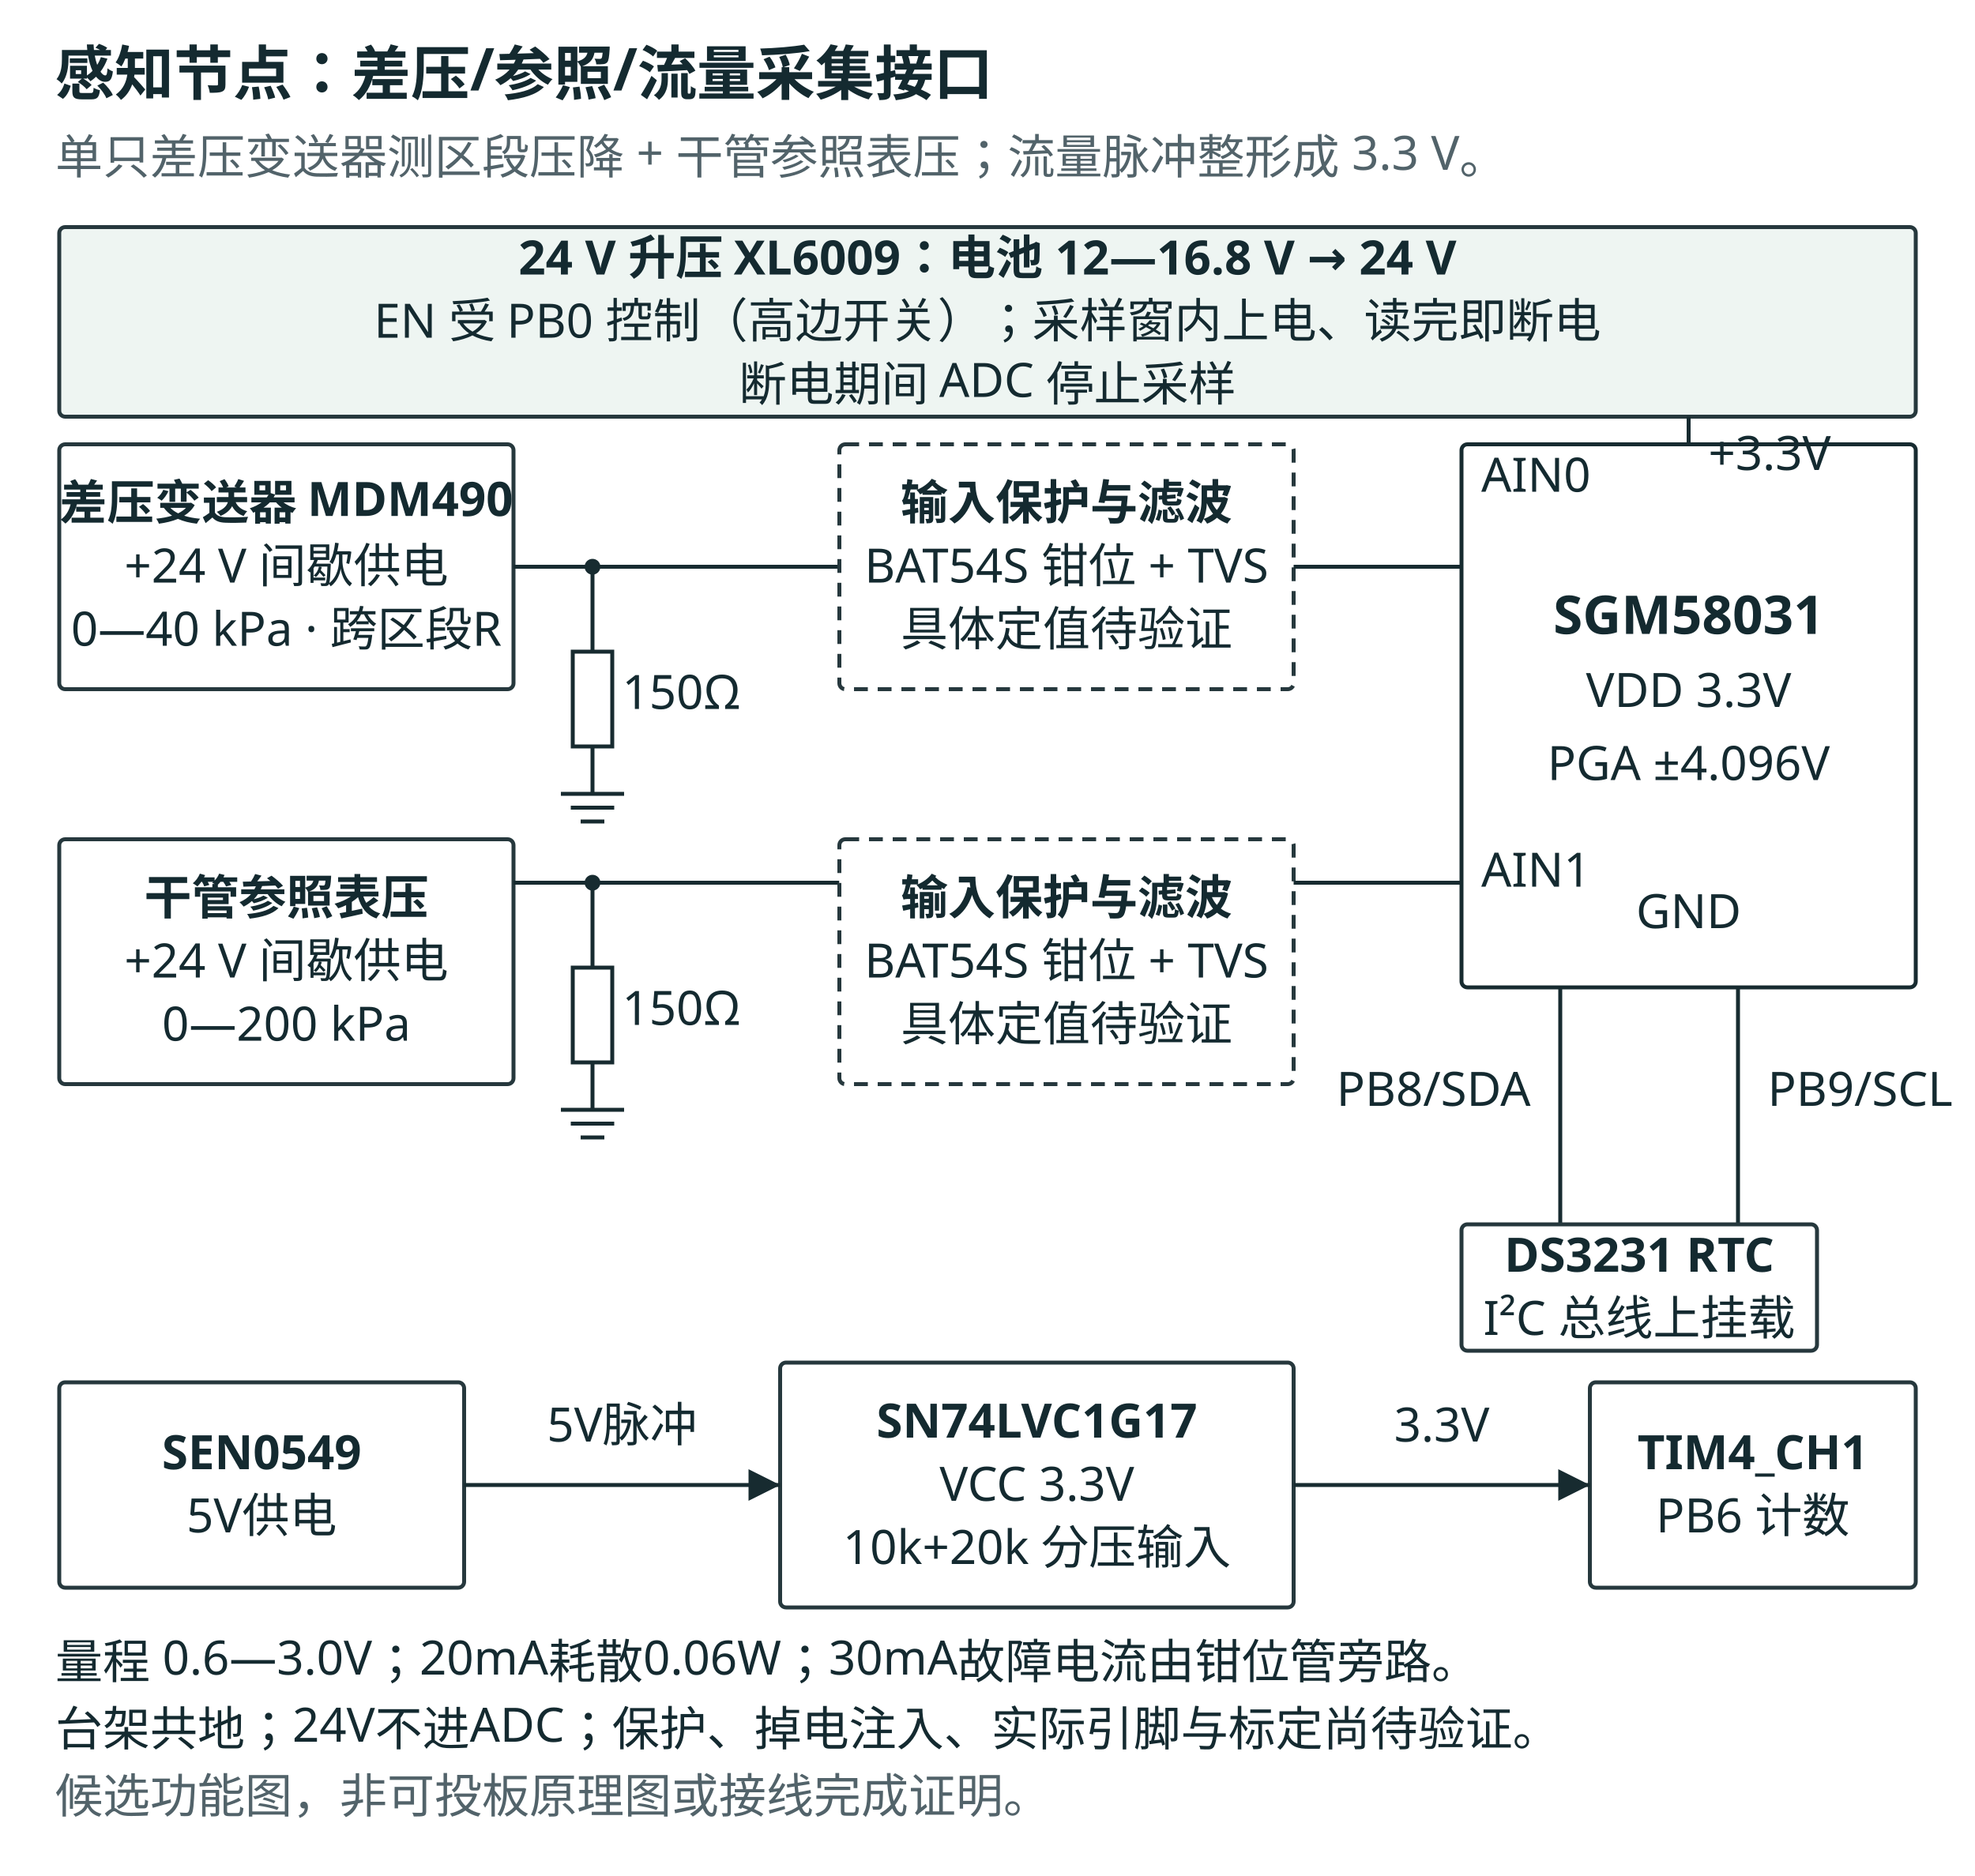
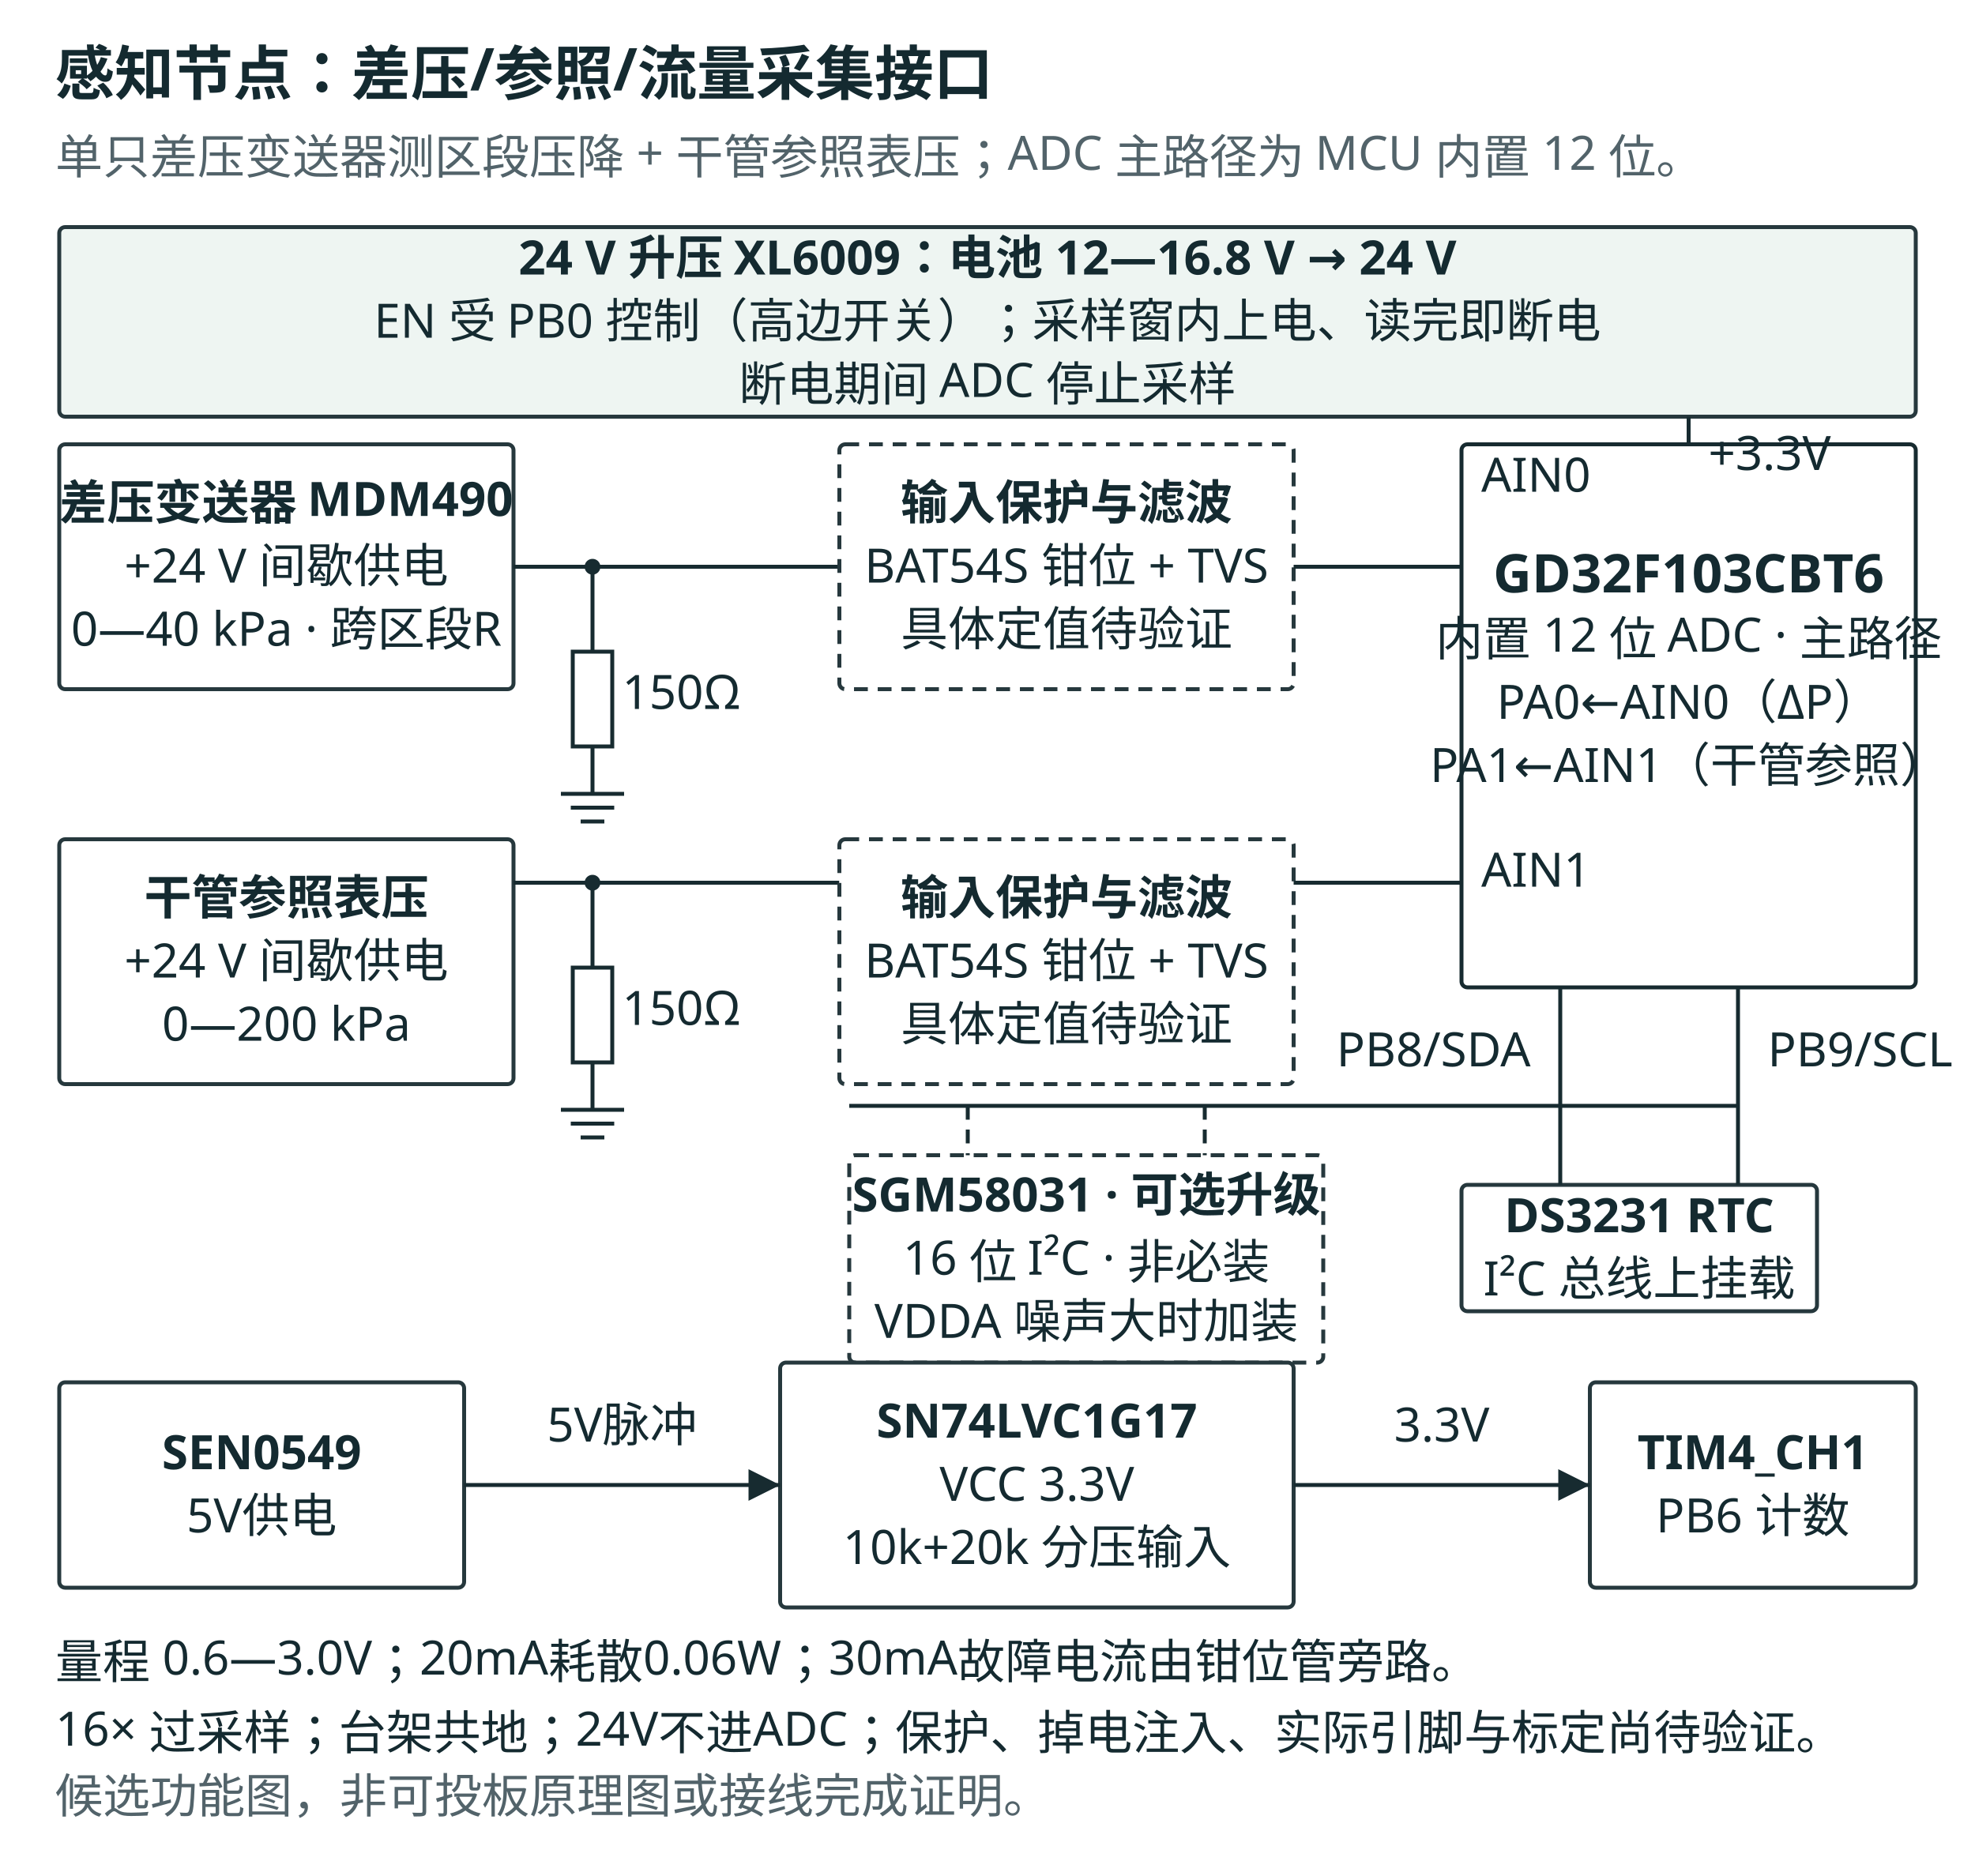
<svg xmlns="http://www.w3.org/2000/svg" width="1000" height="950" viewBox="0 0 1000 950" data-classification="candidate_functional_design_not_physical_test">
  <defs>
    <marker id="arrow" markerWidth="9" markerHeight="9" refX="8" refY="4" orient="auto">
      <path d="M0 0 L8 4 L0 8 Z" fill="#172b30" />
    </marker>
  </defs>
  <rect width="1000" height="950" fill="white" />
  <g font-family="Microsoft YaHei, SimSun, sans-serif">
    <text x="28" y="48" font-size="30" font-weight="700" text-anchor="start" fill="#142a30">感知节点：差压/参照/流量采集接口</text>
-     <text x="28" y="88" font-size="24" font-weight="400" text-anchor="start" fill="#52636a">单只差压变送器测区段压降 + 干管参照表压；流量脉冲整形成 3.3 V。</text>
+     <text x="28" y="88" font-size="24" font-weight="400" text-anchor="start" fill="#52636a">单只差压变送器测区段压降 + 干管参照表压；ADC 主路径为 MCU 内置 12 位。</text>
    <g data-box="true" data-x="30" data-y="115" data-w="940" data-h="96">
      <rect x="30" y="115" width="940" height="96" rx="3" fill="#eef5f2" stroke="#26383d" stroke-width="2" />
      <text x="500.0" y="139.0" font-size="24" font-weight="700" text-anchor="middle" fill="#142a30">24 V 升压 XL6009：电池 12—16.8 V → 24 V</text>
      <text x="500.0" y="171.0" font-size="24" font-weight="400" text-anchor="middle" fill="#142a30">EN 受 PB0 控制（高边开关）；采样窗内上电、读完即断电</text>
      <text x="500.0" y="203.0" font-size="24" font-weight="400" text-anchor="middle" fill="#142a30">断电期间 ADC 停止采样</text>
    </g>
    <g data-box="true" data-x="30" data-y="225" data-w="230" data-h="124">
      <rect x="30" y="225" width="230" height="124" rx="3" fill="white" stroke="#26383d" stroke-width="2" />
      <text x="145.0" y="263.0" font-size="24" font-weight="700" text-anchor="middle" fill="#142a30">差压变送器 MDM490</text>
      <text x="145.0" y="295.0" font-size="24" font-weight="400" text-anchor="middle" fill="#142a30">+24 V 间歇供电</text>
      <text x="145.0" y="327.0" font-size="24" font-weight="400" text-anchor="middle" fill="#142a30">0—40 kPa · 跨区段R</text>
    </g>
    <path d="M 260 287 L 300 287 L 425 287" fill="none" stroke="#172b30" stroke-width="2" />
    <circle cx="300" cy="287" r="4" fill="#172b30" />
    <path d="M 300 287 L 300 330" fill="none" stroke="#172b30" stroke-width="2" />
    <rect x="290" y="330" width="20" height="48" fill="white" stroke="#172b30" stroke-width="2" />
    <text x="315" y="359" font-size="24" font-weight="400" text-anchor="start" fill="#142a30">150Ω</text>
    <path d="M 300 378 L 300 402" fill="none" stroke="#172b30" stroke-width="2" />
    <path d="M 284.0 402 L 316.0 402" fill="none" stroke="#172b30" stroke-width="2" />
    <path d="M 289.0 409 L 311.0 409" fill="none" stroke="#172b30" stroke-width="2" />
    <path d="M 294.0 416 L 306.0 416" fill="none" stroke="#172b30" stroke-width="2" />
    <g data-box="true" data-x="425" data-y="225" data-w="230" data-h="124">
      <rect x="425" y="225" width="230" height="124" rx="3" fill="white" stroke="#26383d" stroke-width="2" stroke-dasharray="7 5" />
      <text x="540.0" y="263.0" font-size="24" font-weight="700" text-anchor="middle" fill="#142a30">输入保护与滤波</text>
      <text x="540.0" y="295.0" font-size="24" font-weight="400" text-anchor="middle" fill="#142a30">BAT54S 钳位 + TVS</text>
      <text x="540.0" y="327.0" font-size="24" font-weight="400" text-anchor="middle" fill="#142a30">具体定值待验证</text>
    </g>
    <path d="M 655 287 L 740 287" fill="none" stroke="#172b30" stroke-width="2" />
    <g data-box="true" data-x="30" data-y="425" data-w="230" data-h="124">
      <rect x="30" y="425" width="230" height="124" rx="3" fill="white" stroke="#26383d" stroke-width="2" />
      <text x="145.0" y="463.0" font-size="24" font-weight="700" text-anchor="middle" fill="#142a30">干管参照表压</text>
      <text x="145.0" y="495.0" font-size="24" font-weight="400" text-anchor="middle" fill="#142a30">+24 V 间歇供电</text>
      <text x="145.0" y="527.0" font-size="24" font-weight="400" text-anchor="middle" fill="#142a30">0—200 kPa</text>
    </g>
    <path d="M 260 447 L 300 447 L 425 447" fill="none" stroke="#172b30" stroke-width="2" />
    <circle cx="300" cy="447" r="4" fill="#172b30" />
    <path d="M 300 447 L 300 490" fill="none" stroke="#172b30" stroke-width="2" />
    <rect x="290" y="490" width="20" height="48" fill="white" stroke="#172b30" stroke-width="2" />
    <text x="315" y="519" font-size="24" font-weight="400" text-anchor="start" fill="#142a30">150Ω</text>
    <path d="M 300 538 L 300 562" fill="none" stroke="#172b30" stroke-width="2" />
    <path d="M 284.0 562 L 316.0 562" fill="none" stroke="#172b30" stroke-width="2" />
    <path d="M 289.0 569 L 311.0 569" fill="none" stroke="#172b30" stroke-width="2" />
    <path d="M 294.0 576 L 306.0 576" fill="none" stroke="#172b30" stroke-width="2" />
    <g data-box="true" data-x="425" data-y="425" data-w="230" data-h="124">
      <rect x="425" y="425" width="230" height="124" rx="3" fill="white" stroke="#26383d" stroke-width="2" stroke-dasharray="7 5" />
      <text x="540.0" y="463.0" font-size="24" font-weight="700" text-anchor="middle" fill="#142a30">输入保护与滤波</text>
      <text x="540.0" y="495.0" font-size="24" font-weight="400" text-anchor="middle" fill="#142a30">BAT54S 钳位 + TVS</text>
      <text x="540.0" y="527.0" font-size="24" font-weight="400" text-anchor="middle" fill="#142a30">具体定值待验证</text>
    </g>
    <path d="M 655 447 L 740 447" fill="none" stroke="#172b30" stroke-width="2" />
    <rect x="740" y="225" width="230" height="275" rx="3" fill="white" stroke="#172b30" stroke-width="2" />
    <text x="750" y="249" font-size="24" font-weight="400" text-anchor="start" fill="#142a30">AIN0</text>
    <text x="750" y="449" font-size="24" font-weight="400" text-anchor="start" fill="#142a30">AIN1</text>
-     <text x="855" y="321" font-size="27" font-weight="700" text-anchor="middle" fill="#142a30">SGM58031</text>
-     <text x="855" y="358" font-size="24" font-weight="400" text-anchor="middle" fill="#142a30">VDD 3.3V</text>
-     <text x="855" y="395" font-size="24" font-weight="400" text-anchor="middle" fill="#142a30">PGA ±4.096V</text>
-     <text x="855" y="470" font-size="24" font-weight="400" text-anchor="middle" fill="#142a30">GND</text>
+     <text x="855" y="300" font-size="27" font-weight="700" text-anchor="middle" fill="#142a30">GD32F103CBT6</text>
+     <text x="855" y="332" font-size="24" font-weight="400" text-anchor="middle" fill="#142a30">内置 12 位 ADC · 主路径</text>
+     <text x="855" y="364" font-size="24" font-weight="400" text-anchor="middle" fill="#142a30">PA0←AIN0（ΔP）</text>
+     <text x="855" y="396" font-size="24" font-weight="400" text-anchor="middle" fill="#142a30">PA1←AIN1（干管参照）</text>
    <path d="M 855 211 L 855 225" fill="none" stroke="#172b30" stroke-width="2" />
    <text x="865" y="238" font-size="24" font-weight="400" text-anchor="start" fill="#142a30">+3.3V</text>
-     <path d="M 790 500 L 790 620" fill="none" stroke="#172b30" stroke-width="2" />
-     <text x="775" y="560" font-size="24" font-weight="400" text-anchor="end" fill="#142a30">PB8/SDA</text>
-     <path d="M 880 500 L 880 620" fill="none" stroke="#172b30" stroke-width="2" />
-     <text x="895" y="560" font-size="24" font-weight="400" text-anchor="start" fill="#142a30">PB9/SCL</text>
-     <g data-box="true" data-x="740" data-y="620" data-w="180" data-h="64">
-       <rect x="740" y="620" width="180" height="64" rx="3" fill="white" stroke="#26383d" stroke-width="2" />
-       <text x="830.0" y="644.0" font-size="24" font-weight="700" text-anchor="middle" fill="#142a30">DS3231 RTC</text>
-       <text x="830.0" y="676.0" font-size="24" font-weight="400" text-anchor="middle" fill="#142a30">I²C 总线上挂载</text>
+     <path d="M 790 500 L 790 560" fill="none" stroke="#172b30" stroke-width="2" />
+     <path d="M 880 500 L 880 560" fill="none" stroke="#172b30" stroke-width="2" />
+     <path d="M 430 560 L 880 560" fill="none" stroke="#172b30" stroke-width="2" />
+     <text x="775" y="540" font-size="24" font-weight="400" text-anchor="end" fill="#142a30">PB8/SDA</text>
+     <text x="895" y="540" font-size="24" font-weight="400" text-anchor="start" fill="#142a30">PB9/SCL</text>
+     <g data-box="true" data-x="430" data-y="585" data-w="240" data-h="105">
+       <rect x="430" y="585" width="240" height="105" rx="3" fill="white" stroke="#26383d" stroke-width="2" stroke-dasharray="7 5" />
+       <text x="550.0" y="613.5" font-size="24" font-weight="700" text-anchor="middle" fill="#142a30">SGM58031 · 可选升级</text>
+       <text x="550.0" y="645.5" font-size="24" font-weight="400" text-anchor="middle" fill="#142a30">16 位 I²C · 非必装</text>
+       <text x="550.0" y="677.5" font-size="24" font-weight="400" text-anchor="middle" fill="#142a30">VDDA 噪声大时加装</text>
    </g>
+     <path d="M 490 560 L 490 585" fill="none" stroke="#172b30" stroke-width="2" stroke-dasharray="7 5" />
+     <path d="M 610 560 L 610 585" fill="none" stroke="#172b30" stroke-width="2" stroke-dasharray="7 5" />
+     <g data-box="true" data-x="740" data-y="600" data-w="180" data-h="64">
+       <rect x="740" y="600" width="180" height="64" rx="3" fill="white" stroke="#26383d" stroke-width="2" />
+       <text x="830.0" y="624.0" font-size="24" font-weight="700" text-anchor="middle" fill="#142a30">DS3231 RTC</text>
+       <text x="830.0" y="656.0" font-size="24" font-weight="400" text-anchor="middle" fill="#142a30">I²C 总线上挂载</text>
+     </g>
+     <path d="M 790 560 L 790 600" fill="none" stroke="#172b30" stroke-width="2" />
+     <path d="M 880 560 L 880 600" fill="none" stroke="#172b30" stroke-width="2" />
    <g data-box="true" data-x="30" data-y="700" data-w="205" data-h="104">
      <rect x="30" y="700" width="205" height="104" rx="3" fill="white" stroke="#26383d" stroke-width="2" />
      <text x="132.5" y="744.0" font-size="24" font-weight="700" text-anchor="middle" fill="#142a30">SEN0549</text>
      <text x="132.5" y="776.0" font-size="24" font-weight="400" text-anchor="middle" fill="#142a30">5V供电</text>
    </g>
    <g data-box="true" data-x="395" data-y="690" data-w="260" data-h="124">
      <rect x="395" y="690" width="260" height="124" rx="3" fill="white" stroke="#26383d" stroke-width="2" />
      <text x="525.0" y="728.0" font-size="24" font-weight="700" text-anchor="middle" fill="#142a30">SN74LVC1G17</text>
      <text x="525.0" y="760.0" font-size="24" font-weight="400" text-anchor="middle" fill="#142a30">VCC 3.3V</text>
      <text x="525.0" y="792.0" font-size="24" font-weight="400" text-anchor="middle" fill="#142a30">10k+20k 分压输入</text>
    </g>
    <g data-box="true" data-x="805" data-y="700" data-w="165" data-h="104">
      <rect x="805" y="700" width="165" height="104" rx="3" fill="white" stroke="#26383d" stroke-width="2" />
      <text x="887.5" y="744.0" font-size="24" font-weight="700" text-anchor="middle" fill="#142a30">TIM4_CH1</text>
      <text x="887.5" y="776.0" font-size="24" font-weight="400" text-anchor="middle" fill="#142a30">PB6 计数</text>
    </g>
    <path d="M 235 752 L 395 752" fill="none" stroke="#172b30" stroke-width="2" marker-end="url(#arrow)" />
    <text x="315" y="730" font-size="24" font-weight="400" text-anchor="middle" fill="#142a30">5V脉冲</text>
    <path d="M 655 752 L 805 752" fill="none" stroke="#172b30" stroke-width="2" marker-end="url(#arrow)" />
    <text x="730" y="730" font-size="24" font-weight="400" text-anchor="middle" fill="#142a30">3.3V</text>
    <text x="28" y="850" font-size="24" font-weight="400" text-anchor="start" fill="#142a30">量程 0.6—3.0V；20mA耗散0.06W；30mA故障电流由钳位管旁路。</text>
-     <text x="28" y="884" font-size="24" font-weight="400" text-anchor="start" fill="#142a30">台架共地；24V不进ADC；保护、掉电注入、实际引脚与标定尚待验证。</text>
+     <text x="28" y="884" font-size="24" font-weight="400" text-anchor="start" fill="#142a30">16× 过采样；台架共地；24V不进ADC；保护、掉电注入、实际引脚与标定尚待验证。</text>
    <text x="28" y="918" font-size="24" font-weight="400" text-anchor="start" fill="#52636a">候选功能图，非可投板原理图或接线完成证明。</text>
  </g>
</svg>
